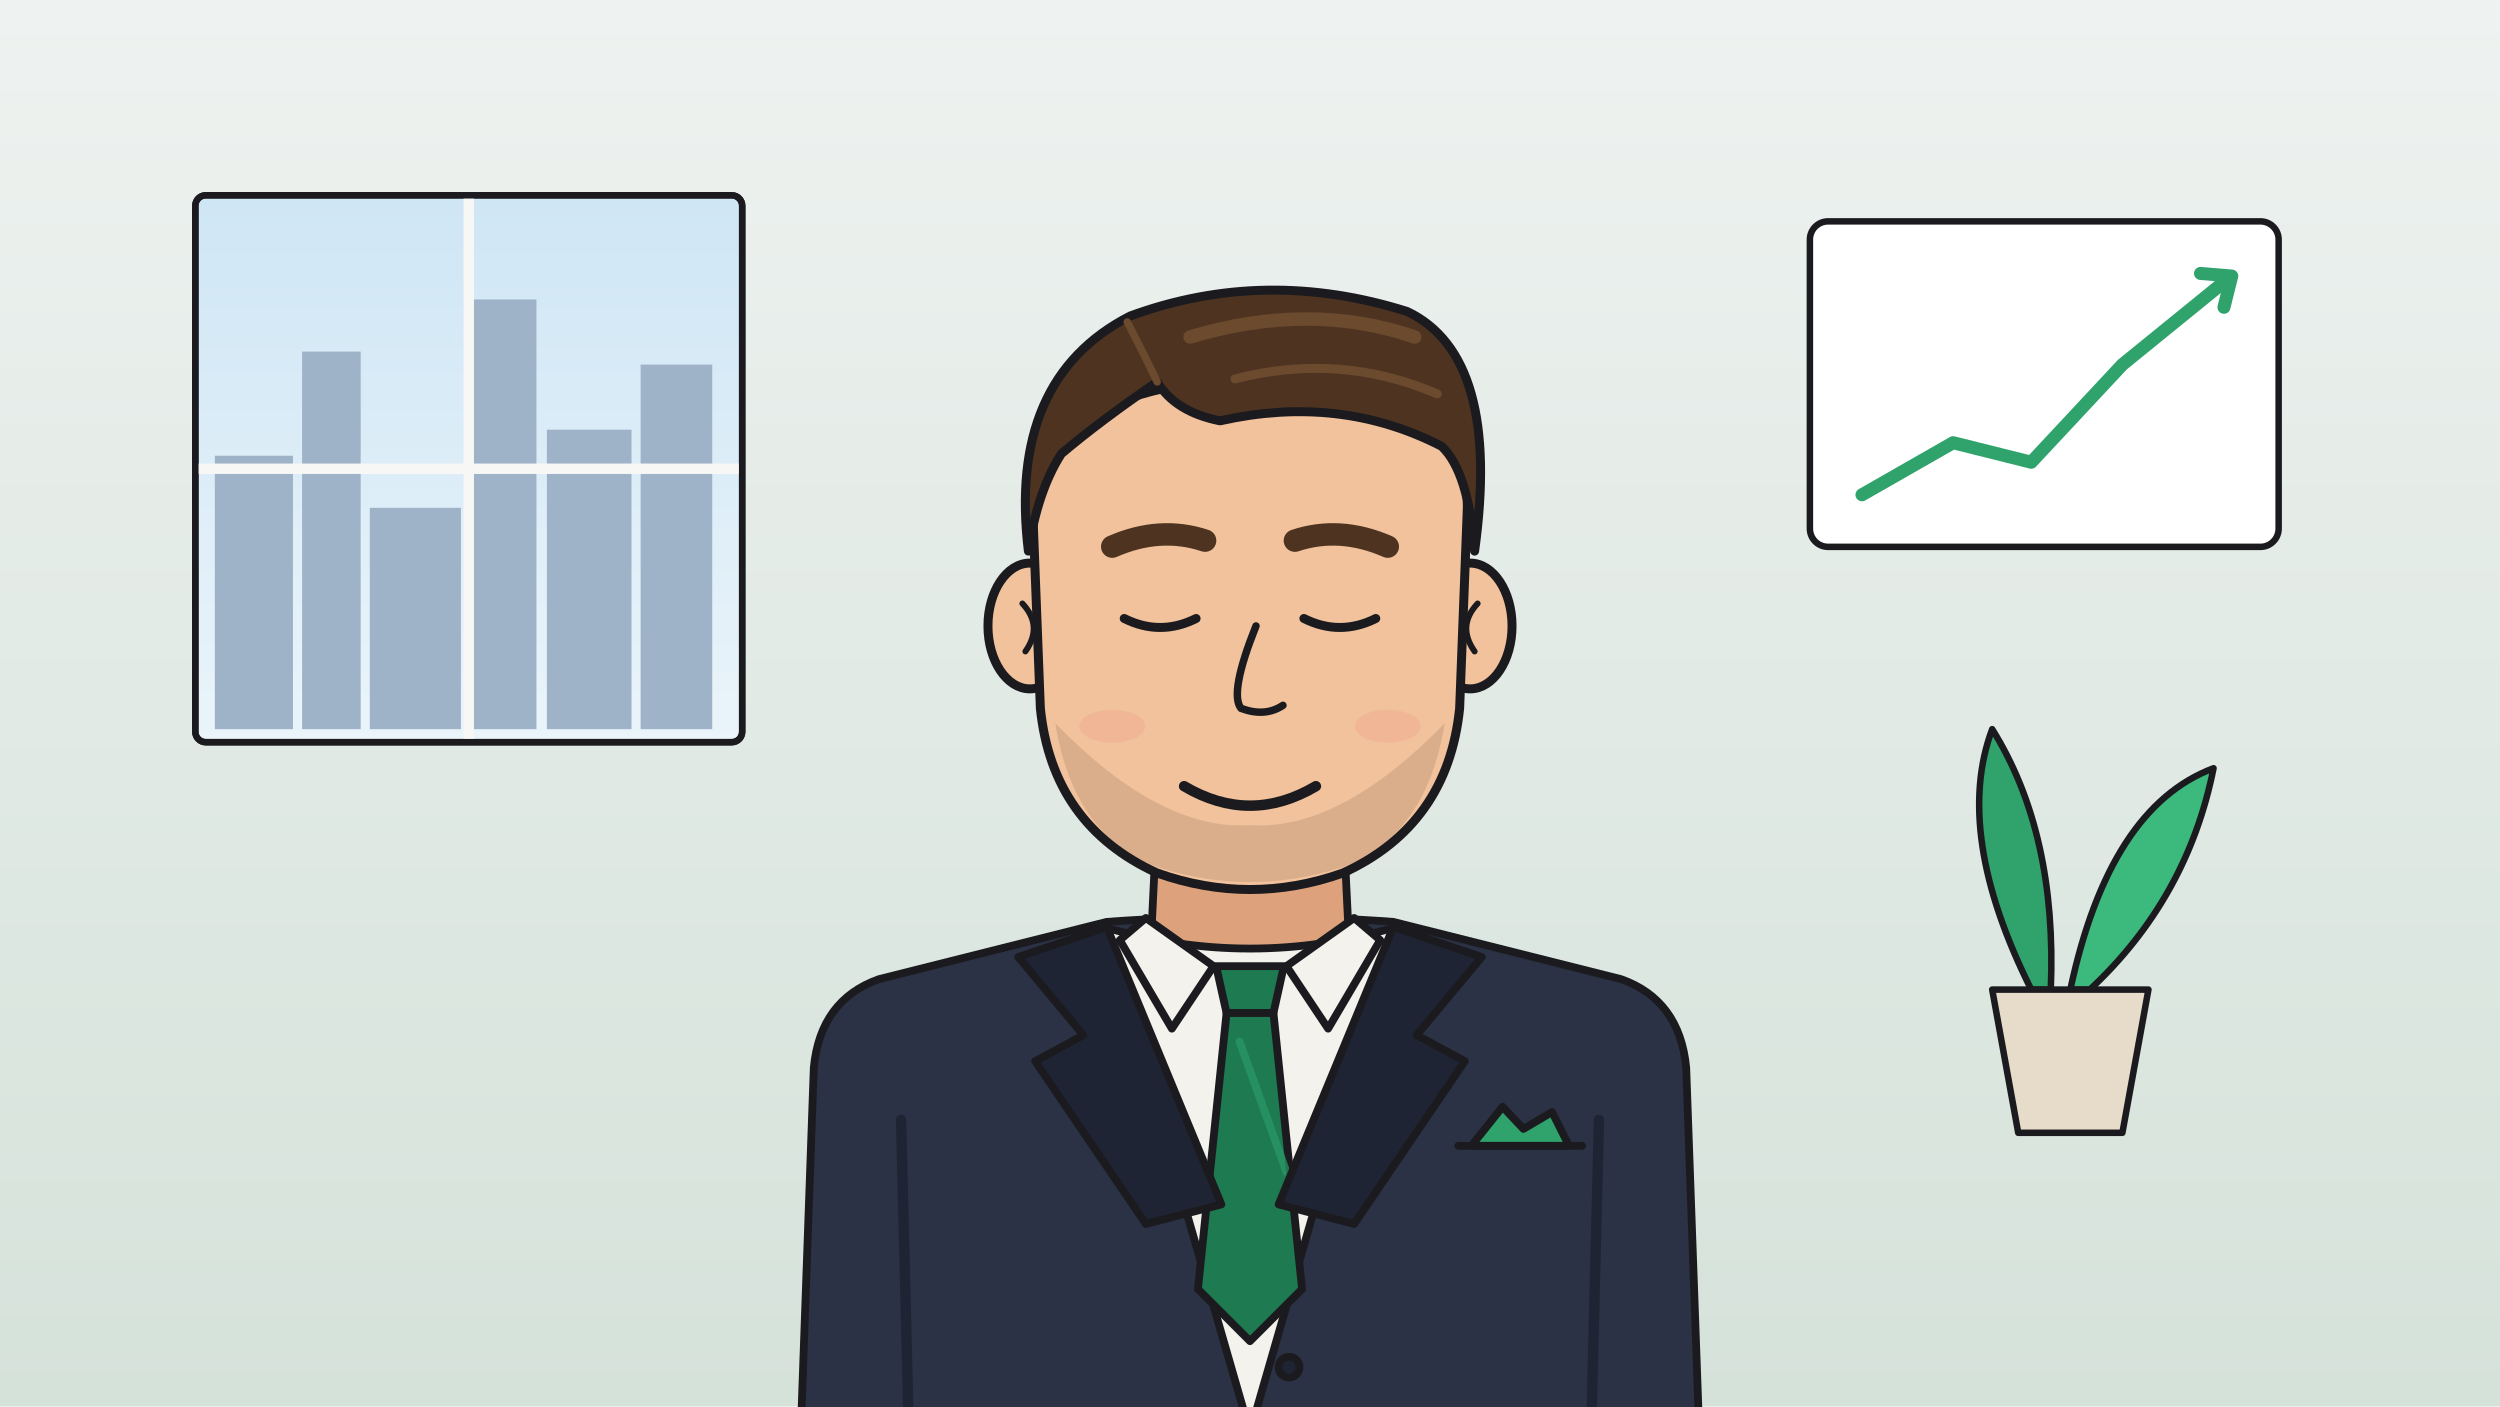
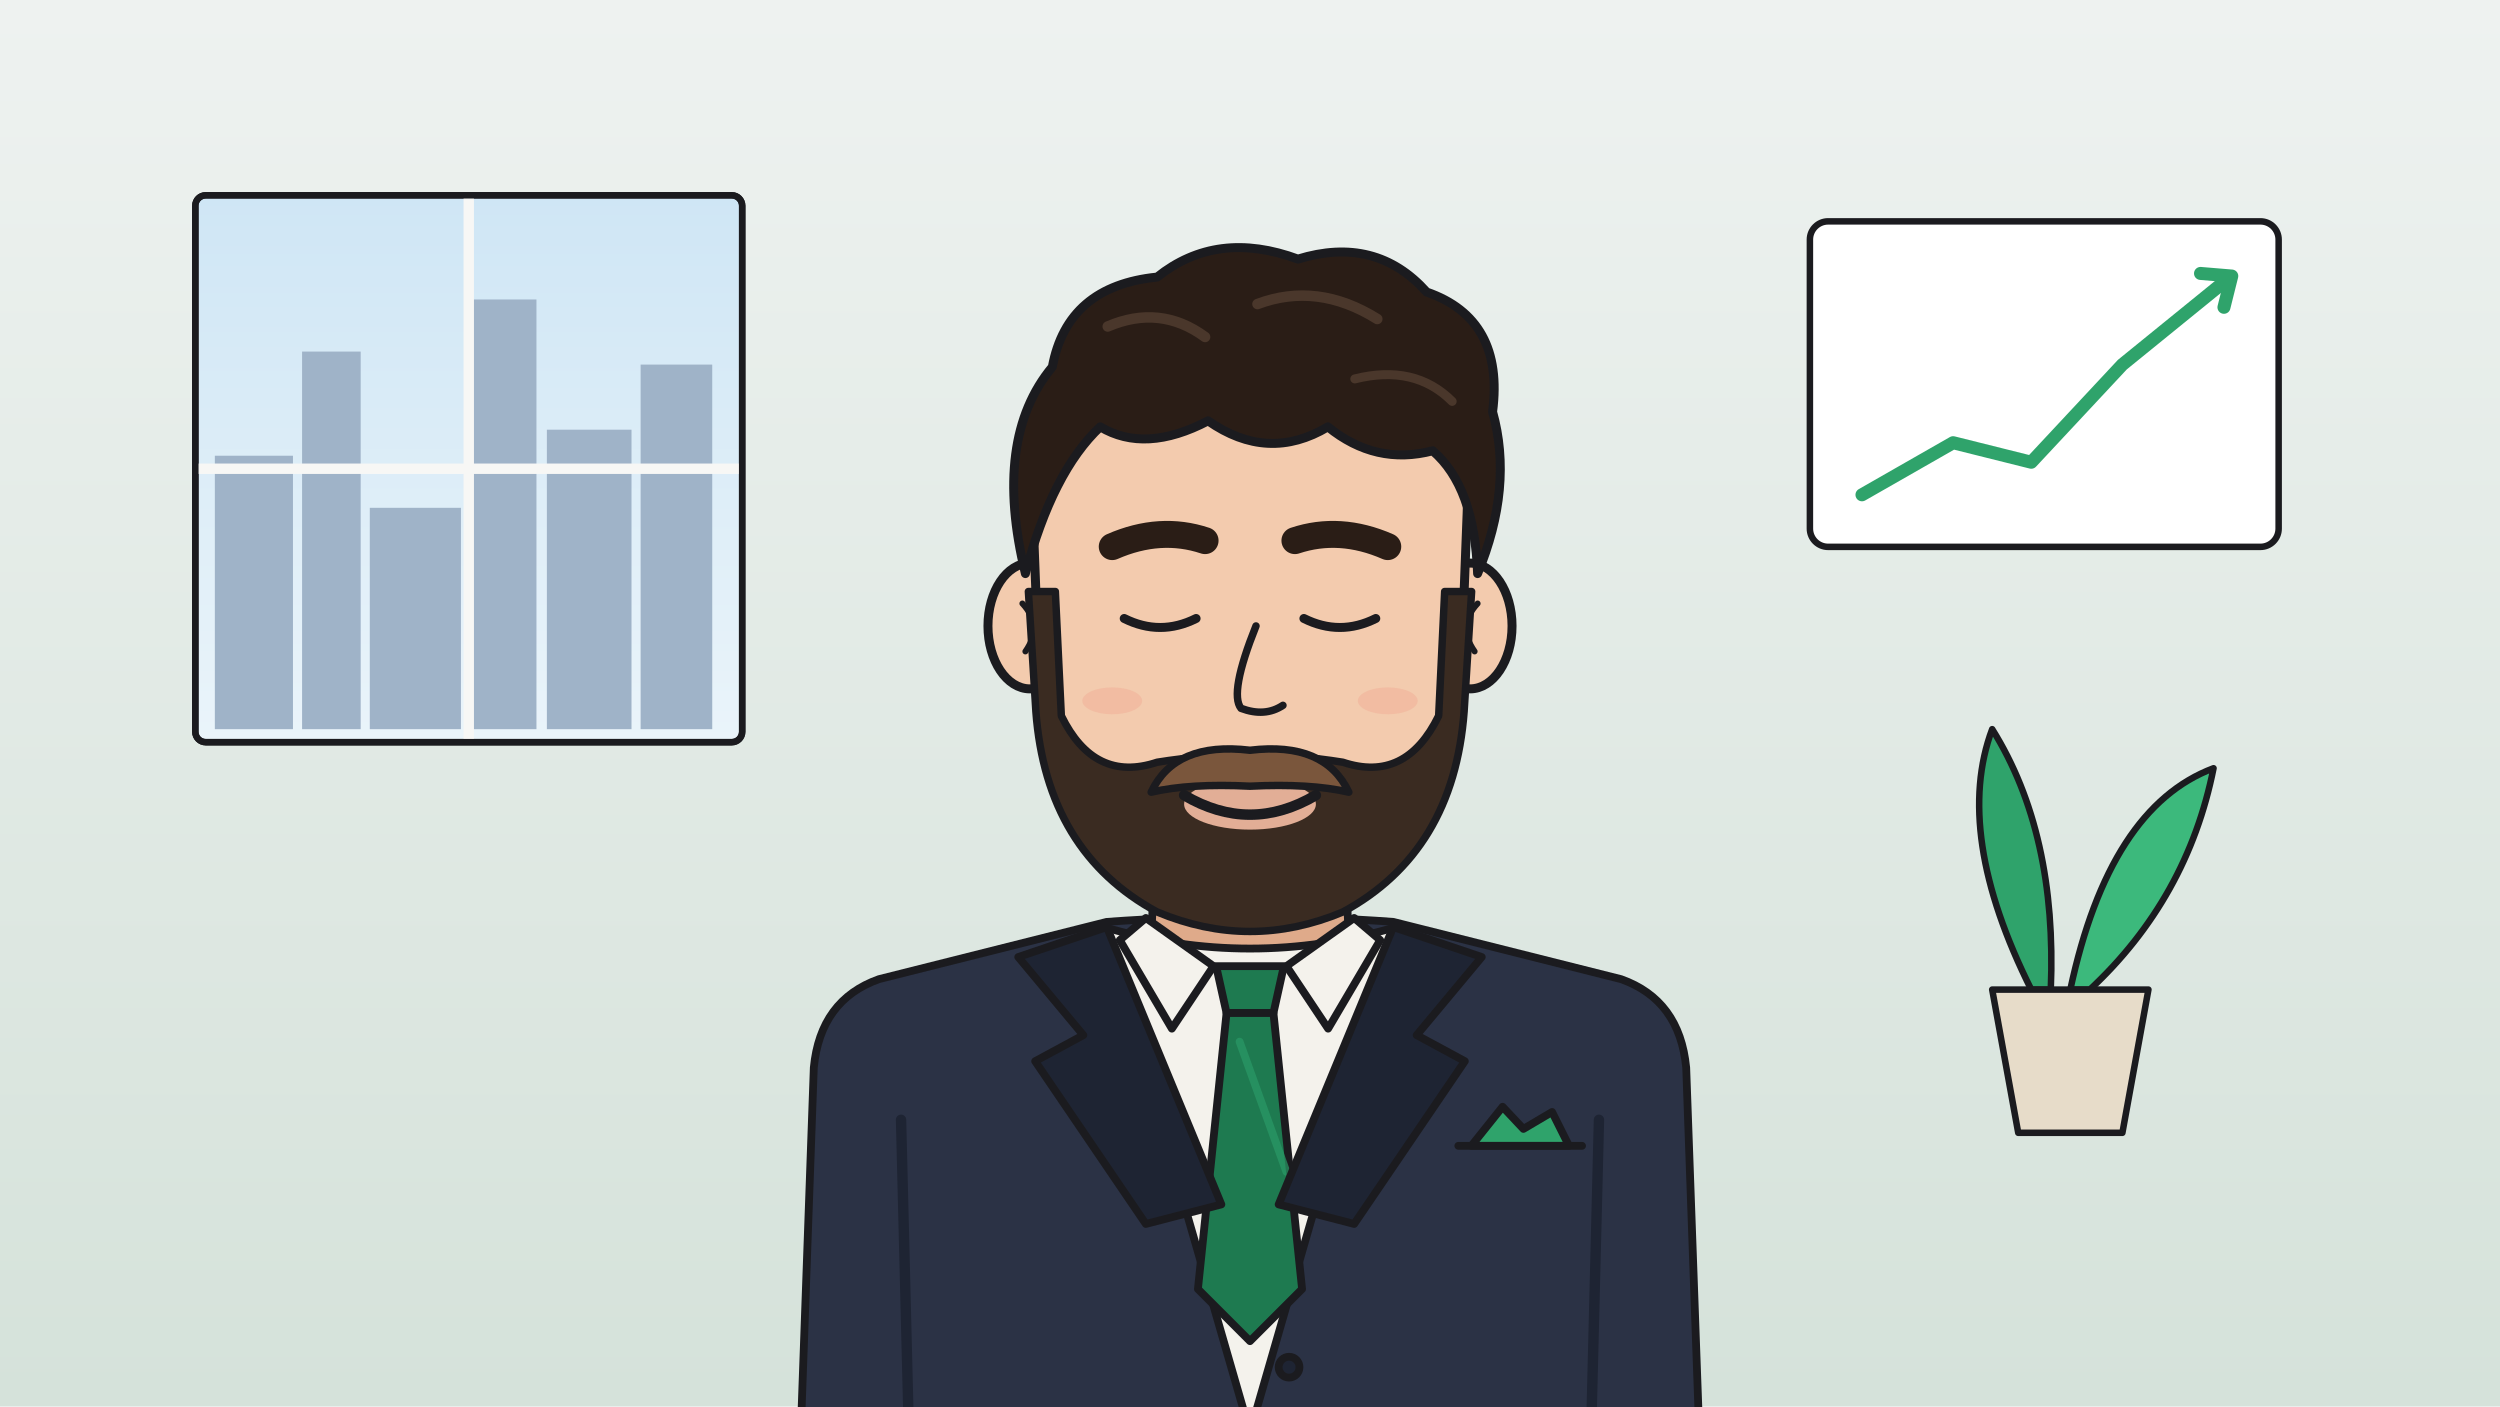
<svg xmlns="http://www.w3.org/2000/svg" width="1920" height="1080" viewBox="0 0 1920 1080">
  <defs>
    <linearGradient id="bg" x1="0" y1="0" x2="0" y2="1">
      <stop offset="0" stop-color="#EEF2F0" />
      <stop offset="1" stop-color="#D5E2DA" />
    </linearGradient>
    <linearGradient id="sky" x1="0" y1="0" x2="0" y2="1">
      <stop offset="0" stop-color="#CFE6F5" />
      <stop offset="1" stop-color="#EAF4FA" />
    </linearGradient>
  </defs>
  <rect width="1920" height="1080" fill="url(#bg)" />
  <g stroke="#1B1B1F" stroke-width="5" stroke-linejoin="round">
    <rect x="150" y="150" width="420" height="420" rx="8" fill="url(#sky)" />
    <g stroke="none">
      <rect x="165" y="350" width="60" height="210" fill="#9FB3C8" />
      <rect x="232" y="270" width="45" height="290" fill="#9FB3C8" />
      <rect x="284" y="390" width="70" height="170" fill="#9FB3C8" />
      <rect x="362" y="230" width="50" height="330" fill="#9FB3C8" />
      <rect x="420" y="330" width="65" height="230" fill="#9FB3C8" />
      <rect x="492" y="280" width="55" height="280" fill="#9FB3C8" />
    </g>
    <path d="M360 150 L360 570 M150 360 L570 360" fill="none" stroke-width="8" stroke="#F7F7F5" />
    <rect x="150" y="150" width="420" height="420" rx="8" fill="none" />
  </g>
  <g stroke="#1B1B1F" stroke-width="5" stroke-linejoin="round" fill="none">
    <rect x="1390" y="170" width="360" height="250" rx="14" fill="#FFFFFF" />
    <path d="M1430 380 L1500 340 L1560 355 L1630 280 L1710 215" stroke="#2FA36B" stroke-width="10" stroke-linecap="round" />
    <path d="M1690 210 L1714 212 L1708 236" stroke="#2FA36B" stroke-width="10" stroke-linecap="round" />
  </g>
  <g stroke="#1B1B1F" stroke-width="5" stroke-linejoin="round">
    <path d="M1560 760 Q1500 640 1530 560 Q1580 640 1575 760 Z" fill="#2FA36B" />
    <path d="M1590 760 Q1620 620 1700 590 Q1680 690 1605 760 Z" fill="#3CB97C" />
    <path d="M1530 760 L1650 760 L1630 870 L1550 870 Z" fill="#E7DCC9" />
  </g>
  <g stroke="#1B1B1F" stroke-width="6" stroke-linejoin="round" stroke-linecap="round">
    <path d="M615 1100 L625 820 Q630 768 675 752              L850 708 Q960 700 1070 708 L1245 752              Q1290 768 1295 820 L1305 1100 Z" fill="#2B3245" />
    <path d="M698 1100 L692 860" fill="none" stroke="#1E2433" stroke-width="8" />
    <path d="M1222 1100 L1228 860" fill="none" stroke="#1E2433" stroke-width="8" />
-     <path d="M888 640 L884 722 Q960 760 1036 722 L1032 640 Z" fill="#DDA27C" />
+     <path d="M888 640 L884 722 Q960 760 1036 722 L1032 640 Z" fill="#DFAA8A" />
    <path d="M848 712 L960 1100 L1072 712 Q960 745 848 712 Z" fill="#F4F2EC" />
    <path d="M934 742 L986 742 L978 778 L942 778 Z" fill="#1E7A50" />
    <path d="M942 778 L978 778 L1000 990 L960 1030 L920 990 Z" fill="#1E7A50" />
    <path d="M952 800 L988 900" fill="none" stroke="#2A9A67" stroke-width="6" opacity="0.7" />
    <path d="M880 705 L932 742 L900 790 L860 722 Z" fill="#F4F2EC" />
    <path d="M1040 705 L988 742 L1020 790 L1060 722 Z" fill="#F4F2EC" />
    <polygon points="850 712 938 925 880 940 795 815 832 795 782 735" fill="#1E2433" />
    <polygon points="1070 712 982 925 1040 940 1125 815 1088 795 1138 735" fill="#1E2433" />
    <path d="M1130 880 L1205 880 L1192 854 L1170 867 L1154 850 Z" fill="#2FA36B" />
    <path d="M1120 880 L1215 880" fill="none" />
    <circle cx="990" cy="1050" r="8" fill="#1E2433" />
  </g>
  <g transform="translate(0 25) translate(960 450) scale(1.15) translate(-960 -450)">
    <g stroke="#1B1B1F" stroke-width="6" stroke-linejoin="round" stroke-linecap="round">
-       <ellipse cx="813" cy="455" rx="28" ry="42" fill="#F1C29C" />
-       <ellipse cx="1107" cy="455" rx="28" ry="42" fill="#F1C29C" />
+       <ellipse cx="813" cy="455" rx="28" ry="42" fill="#F3CBAE" />
+       <ellipse cx="1107" cy="455" rx="28" ry="42" fill="#F3CBAE" />
      <path d="M808 440 Q822 455 810 472" fill="none" stroke-width="4" />
      <path d="M1112 440 Q1098 455 1110 472" fill="none" stroke-width="4" />
-       <path d="M815 380 Q810 300 960 288 Q1110 300 1105 380              L1100 510 Q1092 588 1022 620 Q960 642 898 620              Q828 588 820 510 Z" fill="#F1C29C" />
-       <path d="M830 520 Q842 595 898 616 Q960 636 1022 616 Q1078 595 1090 520              Q1020 592 960 588 Q900 592 830 520 Z" fill="#4E3420" opacity="0.14" stroke="none" />
-       <path d="M812 405 Q798 290 880 248 Q970 215 1065 245              Q1128 275 1110 405 Q1106 352 1088 335              Q1020 300 940 318 Q910 312 898 292              Q860 318 834 340 Q818 365 812 405 Z" fill="#4E3420" />
-       <path d="M878 252 Q890 275 898 292" fill="none" stroke="#6B4A2E" stroke-width="5" />
-       <path d="M920 262 Q1000 238 1070 262" fill="none" stroke="#6B4A2E" stroke-width="9" />
-       <path d="M950 290 Q1020 272 1085 300" fill="none" stroke="#6B4A2E" stroke-width="6" />
+       <path d="M815 380 Q810 300 960 288 Q1110 300 1105 380              L1100 510 Q1092 588 1022 620 Q960 642 898 620              Q828 588 820 510 Z" fill="#F3CBAE" />
+       <path d="M812 432 L817 512 Q824 606 898 646 Q960 672 1022 646              Q1096 606 1103 512 L1108 432 L1090 432 L1086 515 Q1064 560 1022 546              Q960 536 898 546 Q856 560 834 515 L830 432 Z" fill="#3A2B21" stroke-width="5" />
+       <ellipse cx="960" cy="574" rx="44" ry="17" fill="#E2AE96" stroke="none" />
+       <path d="M810 420 Q788 330 828 282 Q838 228 898 222              Q938 190 992 210 Q1044 194 1078 232 Q1130 250 1122 312              Q1136 362 1112 420 Q1110 362 1082 338 Q1044 348 1012 322              Q972 346 932 318 Q890 340 860 322 Q828 352 810 420 Z" fill="#2A1D16" />
+       <path d="M865 255 Q900 240 930 262" fill="none" stroke="#4A372B" stroke-width="7" />
+       <path d="M965 240 Q1005 225 1045 250" fill="none" stroke="#4A372B" stroke-width="7" />
+       <path d="M1030 290 Q1070 280 1095 305" fill="none" stroke="#4A372B" stroke-width="6" />
      <path d="M964 455 Q946 500 954 510 Q970 516 982 508" fill="none" stroke-width="5" />
-       <ellipse cx="868" cy="522" rx="22" ry="11" fill="#EE9C86" opacity="0.30" stroke="none" />
-       <ellipse cx="1052" cy="522" rx="22" ry="11" fill="#EE9C86" opacity="0.30" stroke="none" />
+       <ellipse cx="868" cy="505" rx="20" ry="9" fill="#EE9C86" opacity="0.30" stroke="none" />
+       <ellipse cx="1052" cy="505" rx="20" ry="9" fill="#EE9C86" opacity="0.30" stroke="none" />
    </g>
    <path d="M876 450 Q900 462 924 450" fill="none" stroke="#1B1B1F" stroke-width="6" stroke-linecap="round" />
    <path d="M996 450 Q1020 462 1044 450" fill="none" stroke="#1B1B1F" stroke-width="6" stroke-linecap="round" />
-     <path d="M868 402 Q900 388 930 398" fill="none" stroke="#4E3420" stroke-width="15" stroke-linecap="round" />
-     <path d="M1052 402 Q1020 388 990 398" fill="none" stroke="#4E3420" stroke-width="15" stroke-linecap="round" />
-     <path d="M916 562 Q960 588 1004 562" fill="none" stroke="#1B1B1F" stroke-width="7" stroke-linecap="round" />
+     <path d="M868 402 Q900 388 930 398" fill="none" stroke="#2A1D16" stroke-width="18" stroke-linecap="round" />
+     <path d="M1052 402 Q1020 388 990 398" fill="none" stroke="#2A1D16" stroke-width="18" stroke-linecap="round" />
+     <path d="M916 568 Q960 594 1004 568" fill="none" stroke="#1B1B1F" stroke-width="7" stroke-linecap="round" />
+     <path d="M894 566 Q910 532 960 538 Q1010 532 1026 566 Q1000 560 960 562 Q920 560 894 566 Z" fill="#7A563C" stroke="#1B1B1F" stroke-width="5" stroke-linejoin="round" />
  </g>
</svg>
